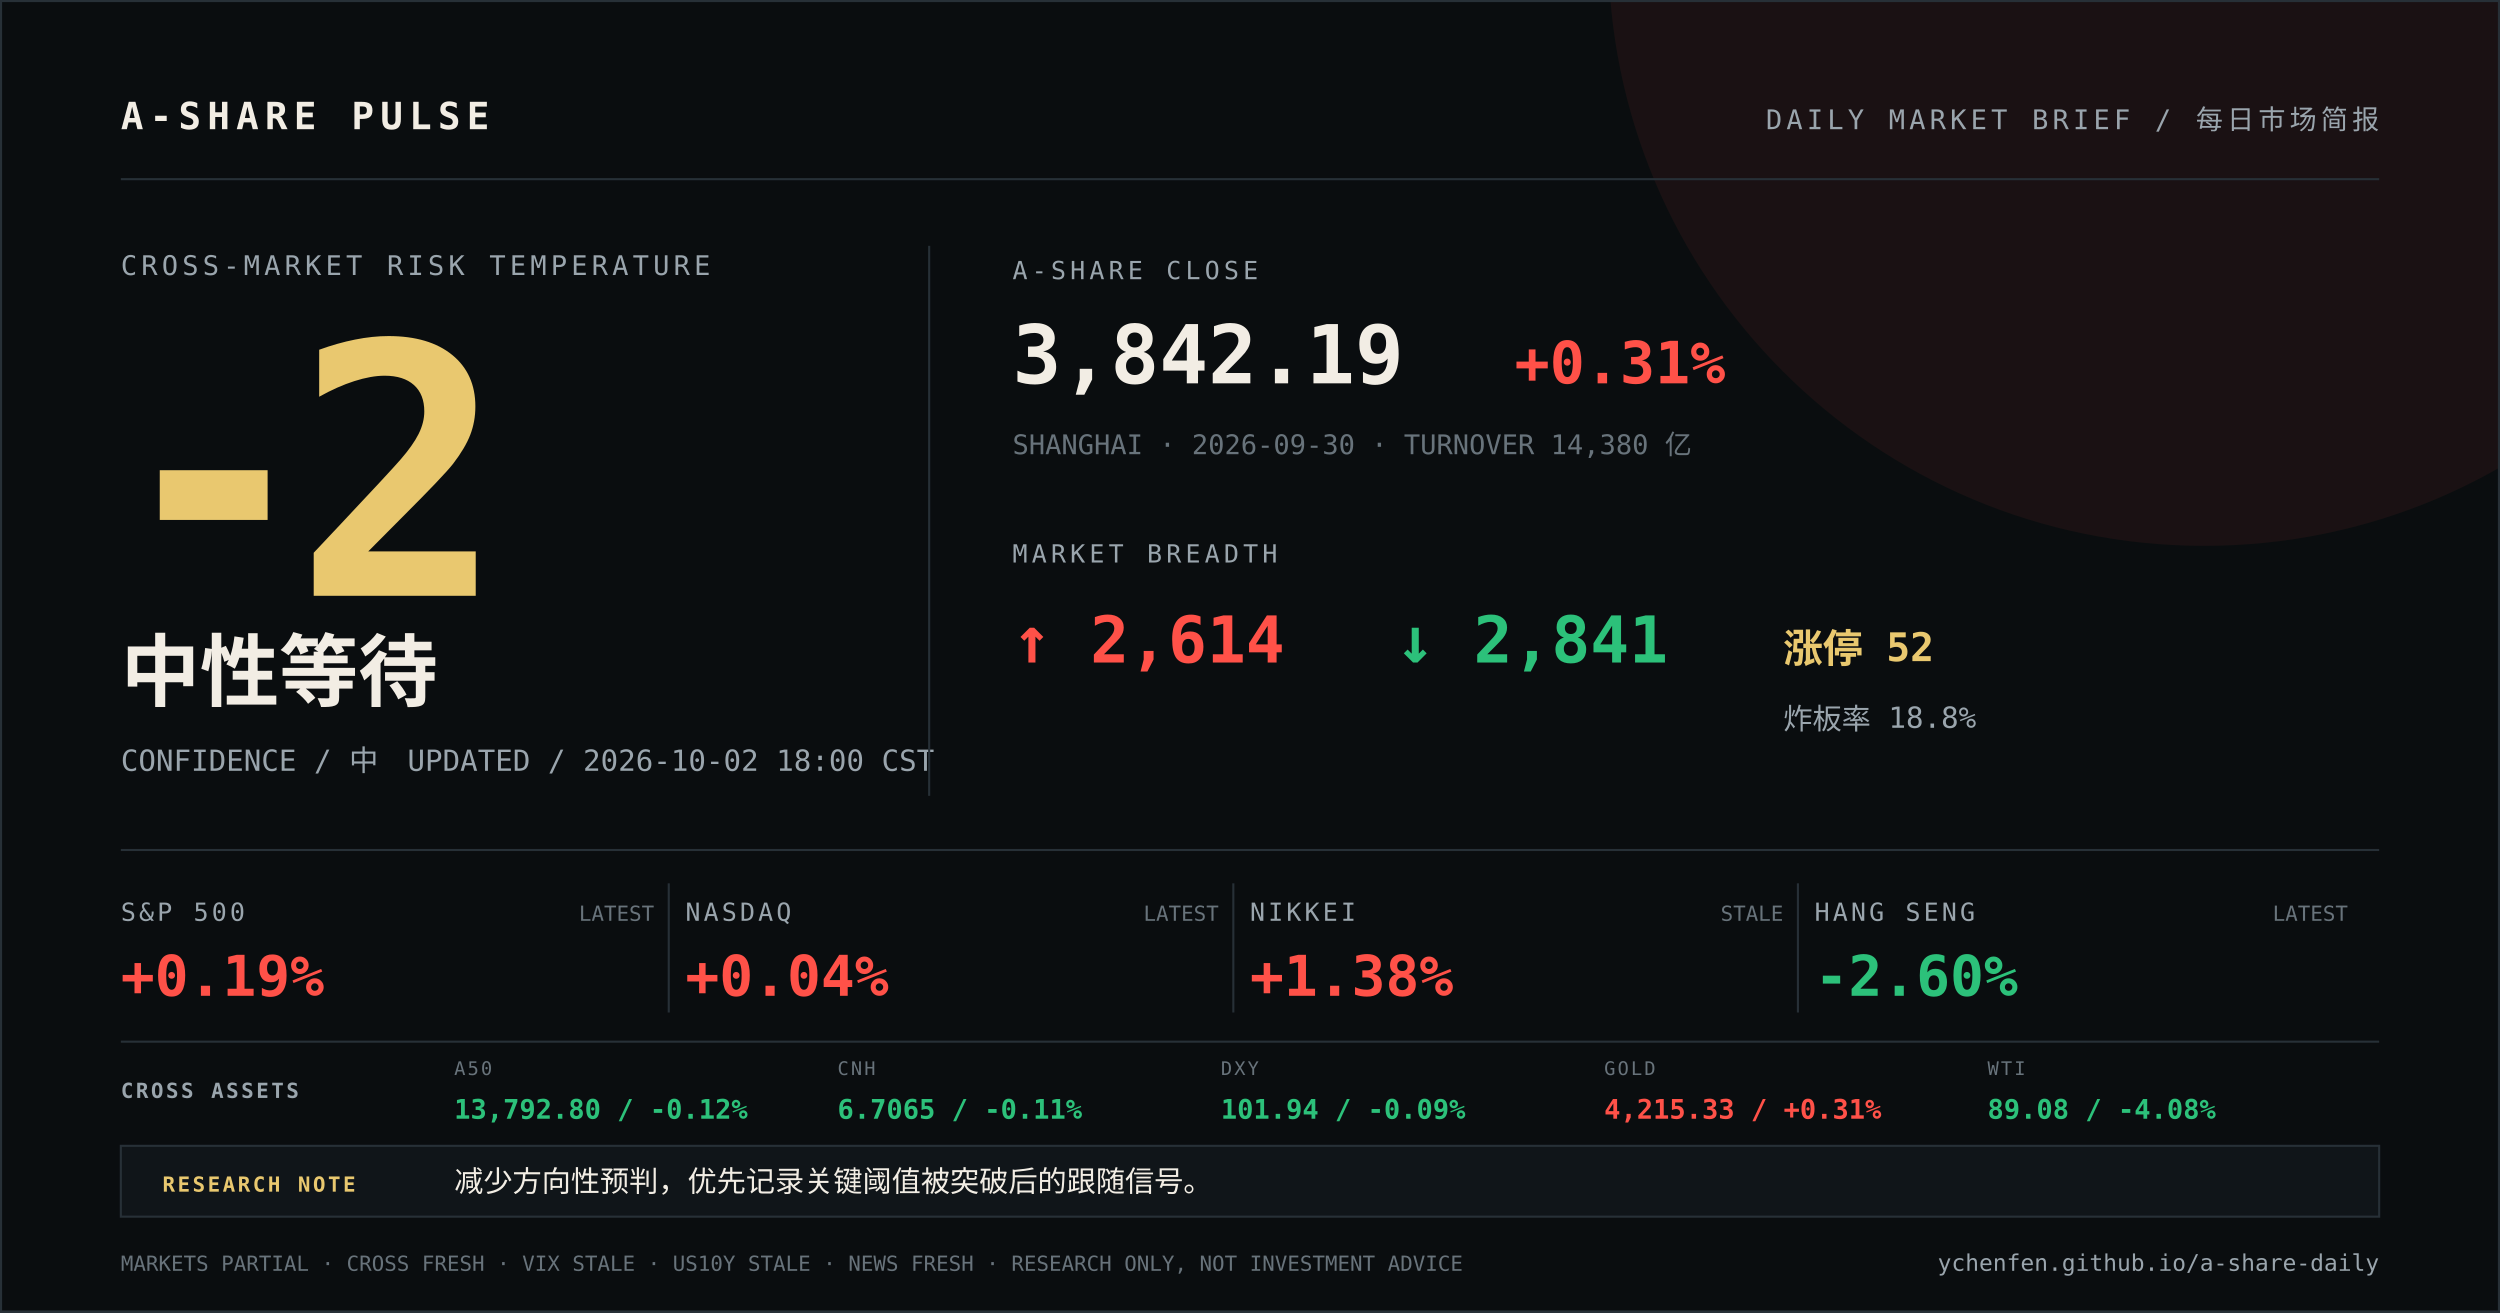
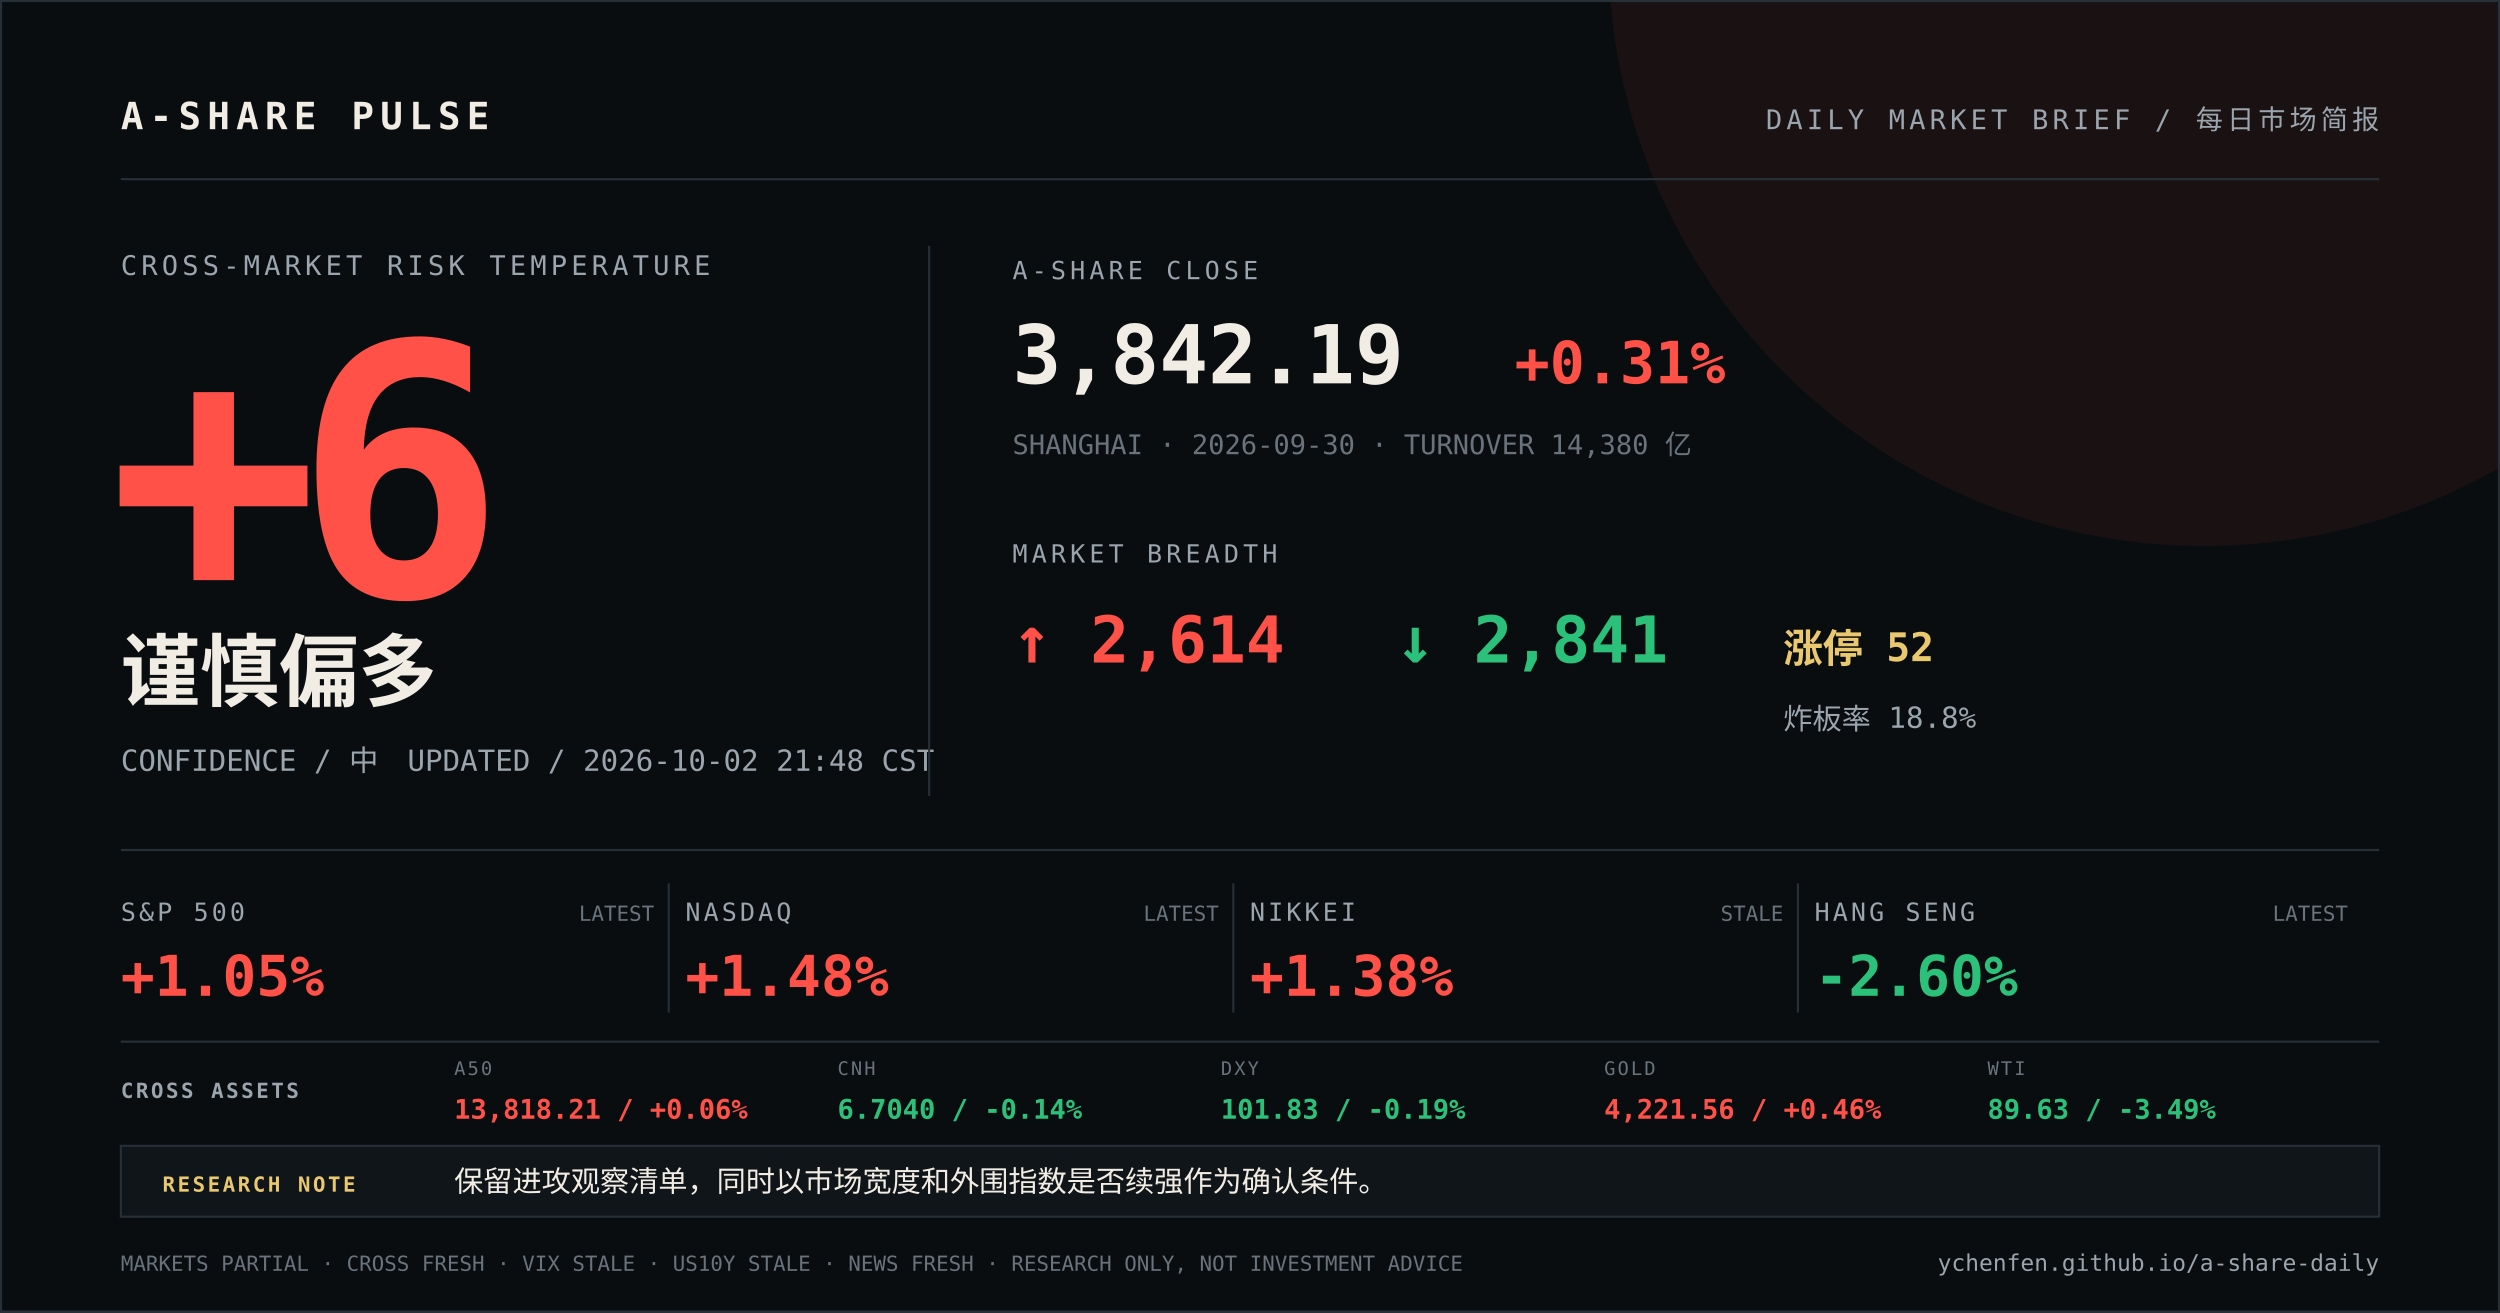
<svg xmlns="http://www.w3.org/2000/svg" width="1200" height="630" viewBox="0 0 1200 630">
  <rect width="1200" height="630" fill="#0a0d0f" />
  <circle cx="1058" cy="-24" r="286" fill="#ff5148" opacity="0.07" />
  <path d="M0 0H1200V630H0Z" fill="none" stroke="#273037" stroke-width="2" />
  <g font-family="DIN Alternate, SFMono-Regular, Menlo, monospace">
    <text x="58" y="62" fill="#f2ede4" font-size="18" font-weight="700" letter-spacing="3">A-SHARE PULSE</text>
    <text x="1142" y="62" fill="#9aa5ad" font-size="13" text-anchor="end" letter-spacing="2">DAILY MARKET BRIEF / 每日市场简报</text>
    <line x1="58" y1="86" x2="1142" y2="86" stroke="#273037" />
    <text x="58" y="132" fill="#9aa5ad" font-size="13" letter-spacing="2">CROSS-MARKET RISK TEMPERATURE</text>
-     <text x="52" y="286" fill="#e9c86f" font-size="168" font-weight="800" letter-spacing="-12">-2</text>
-     <text x="58" y="336" fill="#f2ede4" font-size="38" font-weight="700">中性等待</text>
-     <text x="58" y="370" fill="#9aa5ad" font-size="14">CONFIDENCE / 中　UPDATED / 2026-10-02 18:00 CST</text>
+     <text x="52" y="286" fill="#ff5148" font-size="168" font-weight="800" letter-spacing="-12">+6</text>
+     <text x="58" y="336" fill="#f2ede4" font-size="38" font-weight="700">谨慎偏多</text>
+     <text x="58" y="370" fill="#9aa5ad" font-size="14">CONFIDENCE / 中　UPDATED / 2026-10-02 21:48 CST</text>
    <line x1="446" y1="118" x2="446" y2="382" stroke="#273037" />
    <text x="486" y="134" fill="#9aa5ad" font-size="12" letter-spacing="2">A-SHARE CLOSE</text>
    <text x="486" y="184" fill="#f2ede4" font-size="39" font-weight="700">3,842.19</text>
    <text x="727" y="184" fill="#ff5148" font-size="28" font-weight="700">+0.31%</text>
    <text x="486" y="218" fill="#68737b" font-size="13">SHANGHAI · 2026-09-30 · TURNOVER 14,380 亿</text>
    <text x="486" y="270" fill="#9aa5ad" font-size="12" letter-spacing="2">MARKET BREADTH</text>
    <text x="486" y="318" fill="#ff5148" font-size="31" font-weight="700">↑ 2,614</text>
    <text x="670" y="318" fill="#2cc17a" font-size="31" font-weight="700">↓ 2,841</text>
    <text x="856" y="318" fill="#e9c86f" font-size="19" font-weight="700">涨停 52</text>
    <text x="856" y="350" fill="#9aa5ad" font-size="14">炸板率 18.8%</text>
    <line x1="58" y1="408" x2="1142" y2="408" stroke="#273037" />
    <text x="58" y="442" fill="#9aa5ad" font-size="12" letter-spacing="1.5">S&amp;P 500</text>
-     <text x="58" y="478" fill="#ff5148" font-size="27" font-weight="700">+0.19%</text>
+     <text x="58" y="478" fill="#ff5148" font-size="27" font-weight="700">+1.05%</text>
    <text x="314" y="442" fill="#68737b" font-size="10" text-anchor="end">LATEST</text>
    <line x1="321" y1="424" x2="321" y2="486" stroke="#273037" />
    <text x="329" y="442" fill="#9aa5ad" font-size="12" letter-spacing="1.5">NASDAQ</text>
-     <text x="329" y="478" fill="#ff5148" font-size="27" font-weight="700">+0.04%</text>
+     <text x="329" y="478" fill="#ff5148" font-size="27" font-weight="700">+1.48%</text>
    <text x="585" y="442" fill="#68737b" font-size="10" text-anchor="end">LATEST</text>
    <line x1="592" y1="424" x2="592" y2="486" stroke="#273037" />
    <text x="600" y="442" fill="#9aa5ad" font-size="12" letter-spacing="1.5">NIKKEI</text>
    <text x="600" y="478" fill="#ff5148" font-size="27" font-weight="700">+1.38%</text>
    <text x="856" y="442" fill="#68737b" font-size="10" text-anchor="end">STALE</text>
    <line x1="863" y1="424" x2="863" y2="486" stroke="#273037" />
    <text x="871" y="442" fill="#9aa5ad" font-size="12" letter-spacing="1.5">HANG SENG</text>
    <text x="871" y="478" fill="#2cc17a" font-size="27" font-weight="700">-2.60%</text>
    <text x="1127" y="442" fill="#68737b" font-size="10" text-anchor="end">LATEST</text>
    <line x1="58" y1="500" x2="1142" y2="500" stroke="#273037" />
    <text x="58" y="527" fill="#9aa5ad" font-size="10" font-weight="700" letter-spacing="1.2">CROSS ASSETS</text>
    <text x="218" y="516" fill="#68737b" font-size="9" letter-spacing="1">A50</text>
-     <text x="218" y="537" fill="#2cc17a" font-size="13" font-weight="700">13,792.80 / -0.12%</text>
+     <text x="218" y="537" fill="#ff5148" font-size="13" font-weight="700">13,818.21 / +0.06%</text>
    <text x="402" y="516" fill="#68737b" font-size="9" letter-spacing="1">CNH</text>
-     <text x="402" y="537" fill="#2cc17a" font-size="13" font-weight="700">6.7065 / -0.11%</text>
+     <text x="402" y="537" fill="#2cc17a" font-size="13" font-weight="700">6.7040 / -0.14%</text>
    <text x="586" y="516" fill="#68737b" font-size="9" letter-spacing="1">DXY</text>
-     <text x="586" y="537" fill="#2cc17a" font-size="13" font-weight="700">101.94 / -0.09%</text>
+     <text x="586" y="537" fill="#2cc17a" font-size="13" font-weight="700">101.83 / -0.19%</text>
    <text x="770" y="516" fill="#68737b" font-size="9" letter-spacing="1">GOLD</text>
-     <text x="770" y="537" fill="#ff5148" font-size="13" font-weight="700">4,215.33 / +0.31%</text>
+     <text x="770" y="537" fill="#ff5148" font-size="13" font-weight="700">4,221.56 / +0.46%</text>
    <text x="954" y="516" fill="#68737b" font-size="9" letter-spacing="1">WTI</text>
-     <text x="954" y="537" fill="#2cc17a" font-size="13" font-weight="700">89.08 / -4.08%</text>
+     <text x="954" y="537" fill="#2cc17a" font-size="13" font-weight="700">89.63 / -3.49%</text>
    <rect x="58" y="550" width="1084" height="34" fill="#101519" stroke="#273037" />
    <text x="78" y="572" fill="#e9c86f" font-size="10" font-weight="700" letter-spacing="1.2">RESEARCH NOTE</text>
-     <text x="218" y="572" fill="#f2ede4" font-size="14">减少方向性预判，优先记录关键阈值被突破后的跟随信号。</text>
+     <text x="218" y="572" fill="#f2ede4" font-size="14">保留进攻观察清单，同时以市场宽度和外围指数是否续强作为确认条件。</text>
    <text x="58" y="610" fill="#68737b" font-size="10">MARKETS PARTIAL · CROSS FRESH · VIX STALE · US10Y STALE · NEWS FRESH · RESEARCH ONLY, NOT INVESTMENT ADVICE</text>
    <text x="1142" y="610" fill="#9aa5ad" font-size="11" text-anchor="end">ychenfen.github.io/a-share-daily</text>
  </g>
</svg>
